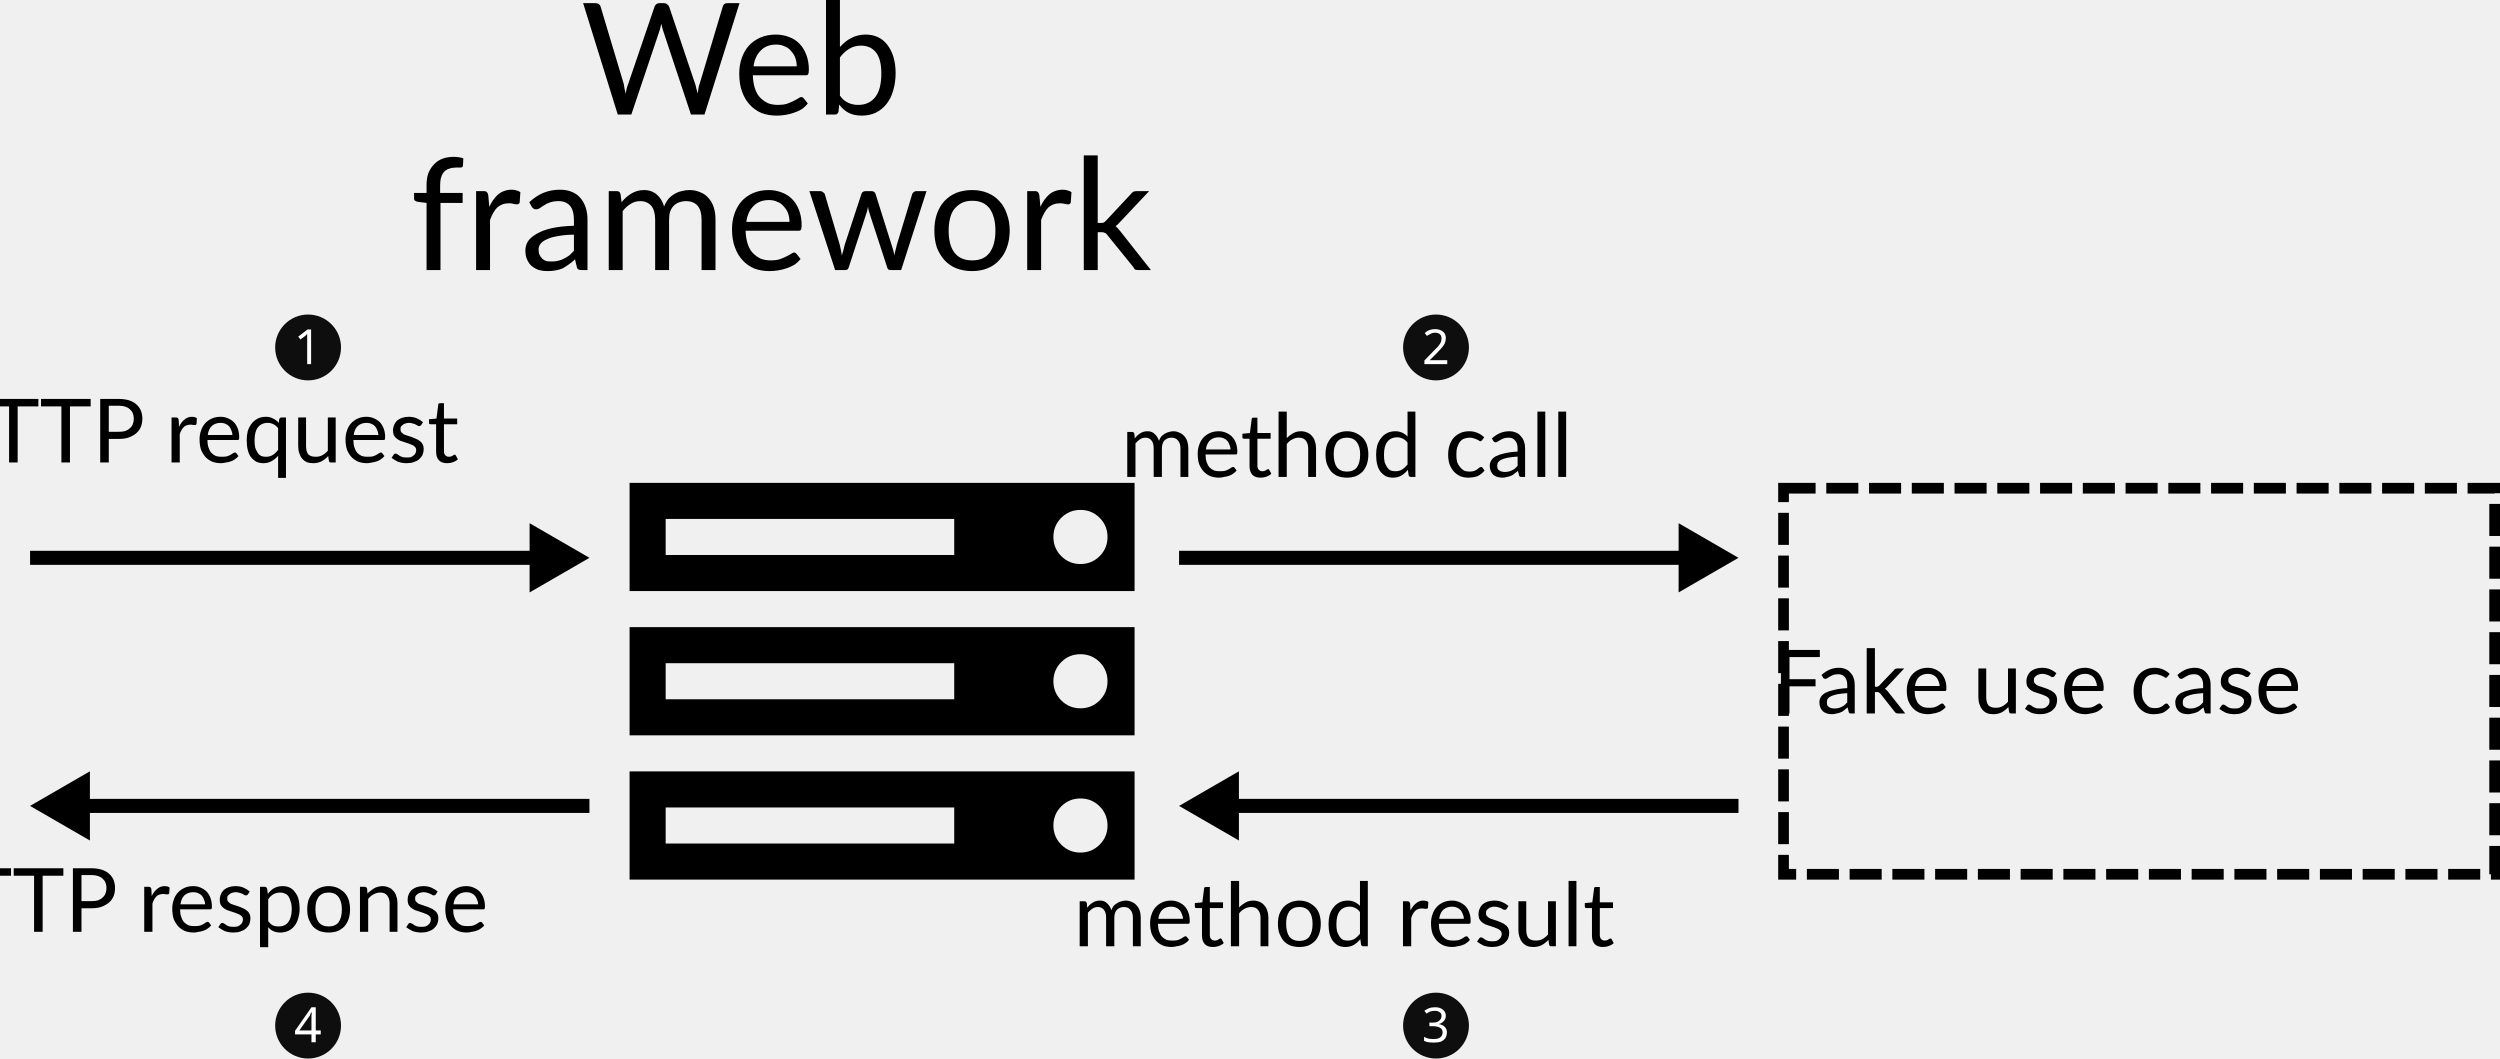
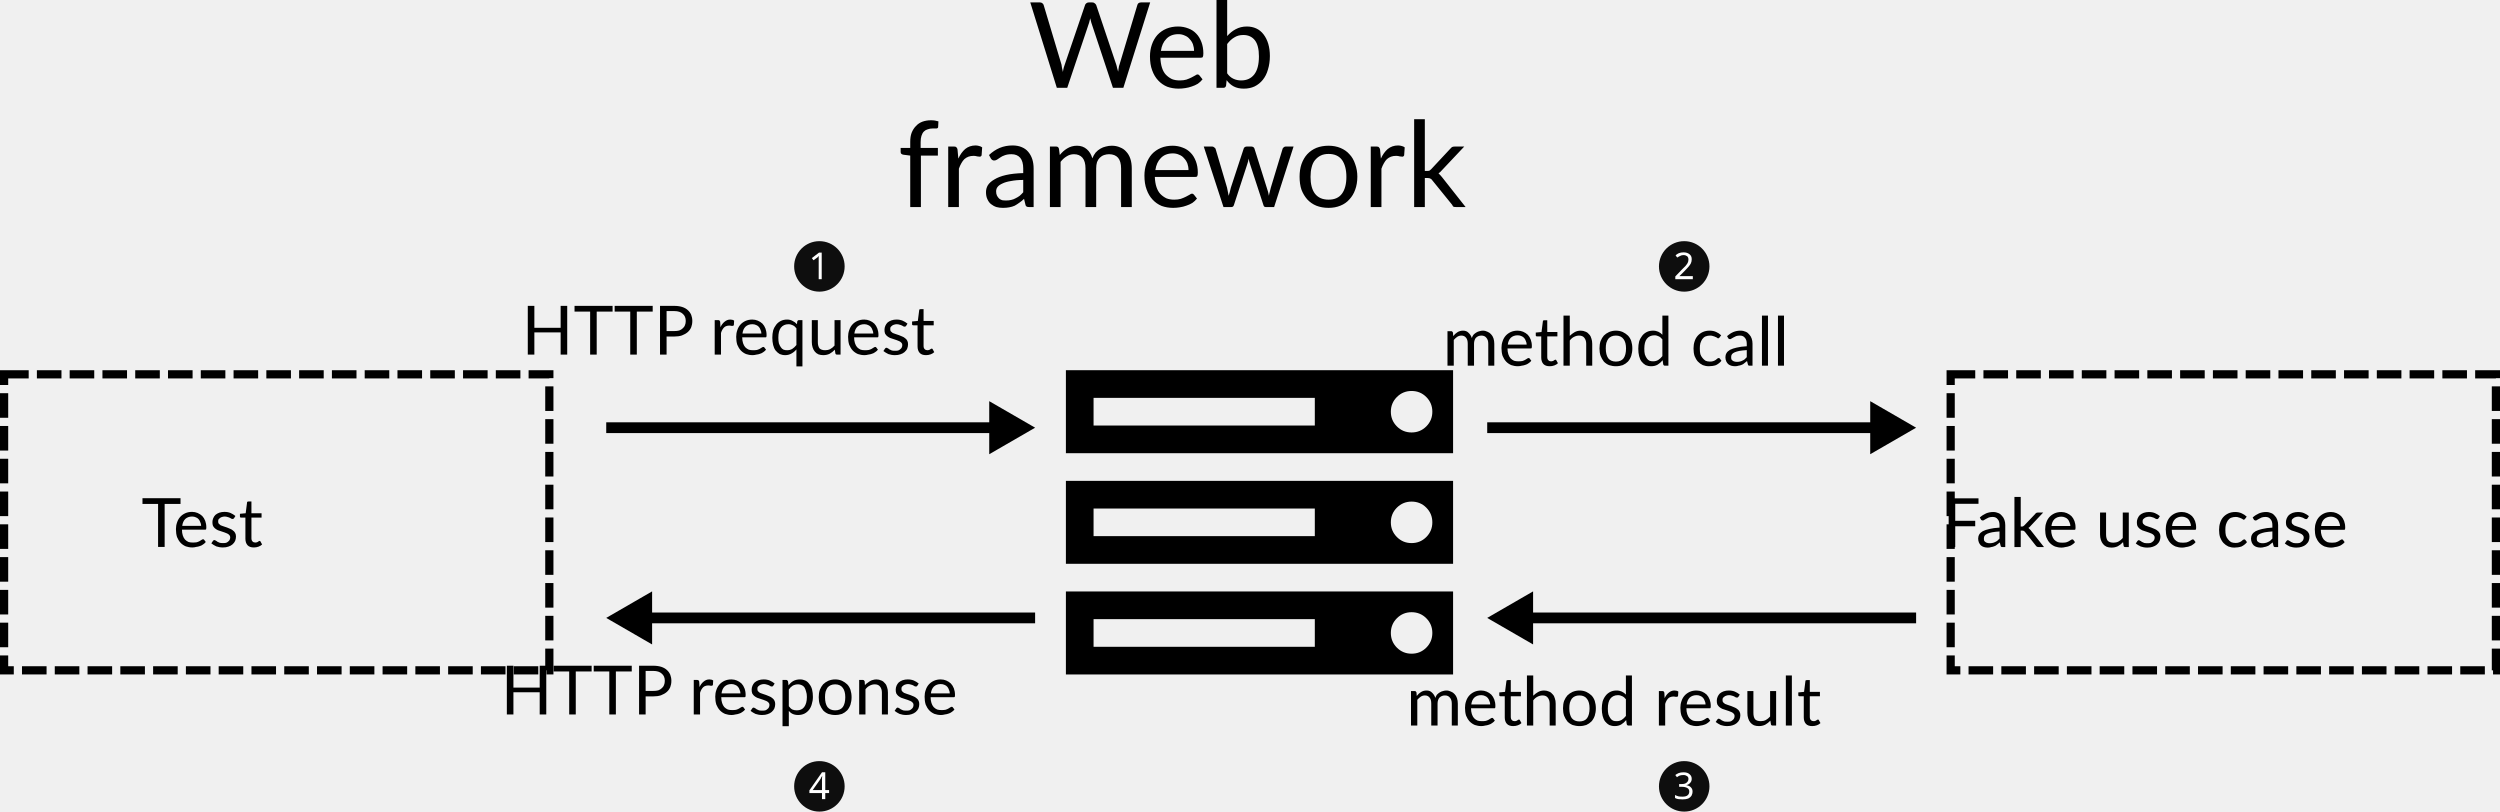
- <svg xmlns="http://www.w3.org/2000/svg" width="109.405mm" height="46.323mm" viewBox="0 0 109.405 46.323" version="1.1" id="svg5077">
+ <svg xmlns="http://www.w3.org/2000/svg" width="142.69mm" height="46.323mm" viewBox="0 0 142.69 46.323" version="1.1" id="svg5077">
  <defs id="defs5071">
    <marker orient="auto" refY="0" refX="0" id="TriangleOutM-7-7-1-2-5-2-7-9" style="overflow:visible">
      <path id="path1723-5-0-8-3-9-8-3-1" d="M 5.77,0 -2.88,5 V -5 Z" style="fill:#000000;fill-opacity:1;fill-rule:evenodd;stroke:#000000;stroke-width:1pt;stroke-opacity:1" transform="scale(0.4)" />
    </marker>
    <marker orient="auto" refY="0" refX="0" id="TriangleOutM-7-7-1-2-5-2-2" style="overflow:visible">
      <path id="path1723-5-0-8-3-9-8-7" d="M 5.77,0 -2.88,5 V -5 Z" style="fill:#000000;fill-opacity:1;fill-rule:evenodd;stroke:#000000;stroke-width:1pt;stroke-opacity:1" transform="scale(0.4)" />
    </marker>
    <marker orient="auto" refY="0" refX="0" id="TriangleOutM-7-6" style="overflow:visible">
      <path id="path1723-5-1" d="M 5.77,0 -2.88,5 V -5 Z" style="fill:#000000;fill-opacity:1;fill-rule:evenodd;stroke:#000000;stroke-width:1pt;stroke-opacity:1" transform="scale(0.4)" />
    </marker>
    <marker orient="auto" refY="0" refX="0" id="TriangleOutM-8" style="overflow:visible">
      <path id="path1723-7" d="M 5.77,0 -2.88,5 V -5 Z" style="fill:#000000;fill-opacity:1;fill-rule:evenodd;stroke:#000000;stroke-width:1pt;stroke-opacity:1" transform="scale(0.4)" />
    </marker>
  </defs>
-   <g id="layer1" transform="translate(-64.954,-134.0499)">
+   <g id="layer1" transform="translate(-31.66887,-134.0499)">
    <path style="fill:none;stroke:#000000;stroke-width:0.615;stroke-linecap:butt;stroke-linejoin:miter;stroke-miterlimit:4;stroke-dasharray:none;stroke-opacity:1;marker-end:url(#TriangleOutM-8)" d="M 66.27,158.461 H 89.003" id="arrow-user-web-framework" />
    <path style="fill:none;stroke:#000000;stroke-width:0.615;stroke-linecap:butt;stroke-linejoin:miter;stroke-miterlimit:4;stroke-dasharray:none;stroke-opacity:1;marker-end:url(#TriangleOutM-7-6)" d="m 116.553,158.461 h 22.733" id="arrow-web-framework-use-case" />
    <path style="fill:none;stroke:#000000;stroke-width:0.615;stroke-linecap:butt;stroke-linejoin:miter;stroke-miterlimit:4;stroke-dasharray:none;stroke-opacity:1;marker-end:url(#TriangleOutM-7-7-1-2-5-2-2)" d="M 141.033,169.318 H 118.299" id="arrow-use-case-web-framework" />
    <path style="fill:none;stroke:#000000;stroke-width:0.615;stroke-linecap:butt;stroke-linejoin:miter;stroke-miterlimit:4;stroke-dasharray:none;stroke-opacity:1;marker-end:url(#TriangleOutM-7-7-1-2-5-2-7-9)" d="M 90.749,169.318 H 68.016" id="arrow-web-framework-user" />
    <path id="web-framework-icon" d="m 94.085,170.965 h 12.628 v -1.578 H 94.085 Z m 0,-6.314 h 12.628 v -1.578 H 94.085 Z m 19.336,5.525 q 0,-0.493 -0.345,-0.839 -0.345,-0.345 -0.839,-0.345 -0.493,0 -0.839,0.345 -0.345,0.345 -0.345,0.839 0,0.493 0.345,0.839 0.345,0.345 0.839,0.345 0.493,0 0.839,-0.345 0.345,-0.345 0.345,-0.839 z M 94.085,158.338 h 12.628 v -1.578 H 94.085 Z m 19.336,5.525 q 0,-0.493 -0.345,-0.839 -0.345,-0.345 -0.839,-0.345 -0.493,0 -0.839,0.345 -0.345,0.345 -0.345,0.839 0,0.493 0.345,0.839 0.345,0.345 0.839,0.345 0.493,0 0.839,-0.345 0.345,-0.345 0.345,-0.839 z m 0,-6.314 q 0,-0.493 -0.345,-0.839 -0.345,-0.345 -0.839,-0.345 -0.493,0 -0.839,0.345 -0.345,0.345 -0.345,0.839 0,0.493 0.345,0.839 0.345,0.345 0.839,0.345 0.493,0 0.839,-0.345 0.345,-0.345 0.345,-0.839 z m 1.184,10.26 v 4.735 H 92.506 v -4.735 z m 0,-6.314 v 4.735 H 92.506 v -4.735 z m 0,-6.314 v 4.735 H 92.506 v -4.735 z" style="display:inline;stroke-width:0.012" />
    <text xml:space="preserve" style="font-style:normal;font-variant:normal;font-weight:normal;font-stretch:normal;font-size:6.806px;line-height:1;font-family:Lato;-inkscape-font-specification:Lato;text-align:center;letter-spacing:0px;word-spacing:0px;text-anchor:middle;display:inline;fill:#000000;fill-opacity:1;stroke:none;stroke-width:0.128" x="103.494" y="139.063" id="web-framework-text">
      <tspan id="tspan2190-6" x="103.494" y="139.063" style="font-style:normal;font-variant:normal;font-weight:normal;font-stretch:normal;font-size:6.806px;line-height:1;font-family:Lato;-inkscape-font-specification:Lato;text-align:center;text-anchor:middle;stroke-width:0.128">Web</tspan>
      <tspan x="103.494" y="145.869" style="font-style:normal;font-variant:normal;font-weight:normal;font-stretch:normal;font-size:6.806px;line-height:1;font-family:Lato;-inkscape-font-specification:Lato;text-align:center;text-anchor:middle;stroke-width:0.128" id="tspan2212">framework</tspan>
    </text>
    <text xml:space="preserve" style="font-style:normal;font-variant:normal;font-weight:normal;font-stretch:normal;font-size:6.806px;line-height:1;font-family:Lato;-inkscape-font-specification:Lato;text-align:center;letter-spacing:0px;word-spacing:0px;text-anchor:middle;display:inline;fill:#000000;fill-opacity:1;stroke:none;stroke-width:0.128" x="77.59" y="154.289" id="web-framework-text-9">
      <tspan x="77.59" y="154.289" style="font-style:normal;font-variant:normal;font-weight:normal;font-stretch:normal;font-size:3.881px;line-height:1;font-family:Lato;-inkscape-font-specification:Lato;text-align:center;text-anchor:middle;stroke-width:0.128" id="tspan2212-0">HTTP request</tspan>
    </text>
    <text xml:space="preserve" style="font-style:normal;font-variant:normal;font-weight:normal;font-stretch:normal;font-size:6.806px;line-height:1;font-family:Lato;-inkscape-font-specification:Lato;text-align:center;letter-spacing:0px;word-spacing:0px;text-anchor:middle;display:inline;fill:#000000;fill-opacity:1;stroke:none;stroke-width:0.128" x="128.257" y="154.924" id="web-framework-text-9-2">
      <tspan x="128.257" y="154.924" style="font-style:normal;font-variant:normal;font-weight:normal;font-stretch:normal;font-size:3.881px;line-height:1;font-family:Lato;-inkscape-font-specification:Lato;text-align:center;text-anchor:middle;stroke-width:0.128" id="tspan2212-0-3">method call</tspan>
    </text>
    <text xml:space="preserve" style="font-style:normal;font-variant:normal;font-weight:normal;font-stretch:normal;font-size:6.806px;line-height:1;font-family:Lato;-inkscape-font-specification:Lato;text-align:center;letter-spacing:0px;word-spacing:0px;text-anchor:middle;display:inline;fill:#000000;fill-opacity:1;stroke:none;stroke-width:0.128" x="128.135" y="175.462" id="web-framework-text-9-2-7">
      <tspan x="128.135" y="175.462" style="font-style:normal;font-variant:normal;font-weight:normal;font-stretch:normal;font-size:3.881px;line-height:1;font-family:Lato;-inkscape-font-specification:Lato;text-align:center;text-anchor:middle;stroke-width:0.128" id="tspan2212-0-3-5">method result</tspan>
    </text>
    <text xml:space="preserve" style="font-style:normal;font-variant:normal;font-weight:normal;font-stretch:normal;font-size:6.806px;line-height:1;font-family:Lato;-inkscape-font-specification:Lato;text-align:center;letter-spacing:0px;word-spacing:0px;text-anchor:middle;display:inline;fill:#000000;fill-opacity:1;stroke:none;stroke-width:0.128" x="77.643" y="174.827" id="web-framework-text-9-9">
      <tspan x="77.643" y="174.827" style="font-style:normal;font-variant:normal;font-weight:normal;font-stretch:normal;font-size:3.881px;line-height:1;font-family:Lato;-inkscape-font-specification:Lato;text-align:center;text-anchor:middle;stroke-width:0.128" id="tspan2212-0-2">HTTP response</tspan>
    </text>
    <rect style="fill:none;fill-opacity:1;stroke:#000000;stroke-width:0.468;stroke-miterlimit:4;stroke-dasharray:1.403, 0.468;stroke-dashoffset:0;stroke-opacity:1" id="storage-wrapper-box" width="31.12" height="16.895" x="143.005" y="155.415" />
    <text xml:space="preserve" style="font-style:normal;font-variant:normal;font-weight:normal;font-stretch:normal;font-size:6.806px;line-height:1;font-family:Lato;-inkscape-font-specification:Lato;text-align:center;letter-spacing:0px;word-spacing:0px;text-anchor:middle;display:inline;fill:#000000;fill-opacity:1;stroke:none;stroke-width:0.128" x="158.461" y="165.276" id="web-framework-text-9-28">
      <tspan x="158.461" y="165.276" style="font-style:normal;font-variant:normal;font-weight:normal;font-stretch:normal;font-size:3.881px;line-height:1;font-family:Lato;-inkscape-font-specification:Lato;text-align:center;text-anchor:middle;stroke-width:0.128" id="tspan2212-0-9">Fake use case</tspan>
    </text>
    <text xml:space="preserve" style="font-style:normal;font-weight:normal;font-size:10.583px;line-height:1.25;font-family:sans-serif;letter-spacing:0px;word-spacing:0px;fill:#000000;fill-opacity:1;stroke:none;stroke-width:0.265" x="74.954" y="144.446" id="text5858">
      <tspan id="tspan5856" x="74.954" y="153.979" style="stroke-width:0.265" />
    </text>
    <g id="g5867" transform="translate(3.623486,5.007376)">
      <circle r="1.441" cy="144.248" cx="74.813" id="path5846" style="fill:#0e0e0e;fill-opacity:1;stroke:none;stroke-width:0.431;stroke-miterlimit:4;stroke-dasharray:1.292, 0.431;stroke-dashoffset:0;stroke-opacity:1" />
      <text id="text5862" y="144.976" x="74.196" style="font-style:normal;font-weight:normal;font-size:10.583px;line-height:1.25;font-family:sans-serif;letter-spacing:0px;word-spacing:0px;fill:#ffffff;fill-opacity:1;stroke:none;stroke-width:0.265" xml:space="preserve">
        <tspan style="font-size:2.117px;fill:#ffffff;fill-opacity:1;stroke-width:0.265" y="144.976" x="74.196" id="tspan5860">1</tspan>
      </text>
    </g>
    <g id="g5867-9" transform="translate(52.98372,5.007376)">
      <circle r="1.441" cy="144.248" cx="74.813" id="path5846-7" style="fill:#0e0e0e;fill-opacity:1;stroke:none;stroke-width:0.431;stroke-miterlimit:4;stroke-dasharray:1.292, 0.431;stroke-dashoffset:0;stroke-opacity:1" />
      <text id="text5862-2" y="144.976" x="74.196" style="font-style:normal;font-weight:normal;font-size:10.583px;line-height:1.25;font-family:sans-serif;letter-spacing:0px;word-spacing:0px;fill:#ffffff;fill-opacity:1;stroke:none;stroke-width:0.265" xml:space="preserve">
        <tspan style="font-size:2.117px;fill:#ffffff;fill-opacity:1;stroke-width:0.265" y="144.976" x="74.196" id="tspan5860-2">2</tspan>
      </text>
    </g>
    <g id="g5867-8" transform="translate(3.623486,34.68386)">
      <circle r="1.441" cy="144.248" cx="74.813" id="path5846-3" style="fill:#0e0e0e;fill-opacity:1;stroke:none;stroke-width:0.431;stroke-miterlimit:4;stroke-dasharray:1.292, 0.431;stroke-dashoffset:0;stroke-opacity:1" />
      <text id="text5862-7" y="144.976" x="74.196" style="font-style:normal;font-weight:normal;font-size:10.583px;line-height:1.25;font-family:sans-serif;letter-spacing:0px;word-spacing:0px;fill:#ffffff;fill-opacity:1;stroke:none;stroke-width:0.265" xml:space="preserve">
        <tspan style="font-size:2.117px;fill:#ffffff;fill-opacity:1;stroke-width:0.265" y="144.976" x="74.196" id="tspan5860-8">4</tspan>
      </text>
    </g>
    <g id="g5867-9-2" transform="translate(52.98372,34.68386)">
      <circle r="1.441" cy="144.248" cx="74.813" id="path5846-7-1" style="fill:#0e0e0e;fill-opacity:1;stroke:none;stroke-width:0.431;stroke-miterlimit:4;stroke-dasharray:1.292, 0.431;stroke-dashoffset:0;stroke-opacity:1" />
      <text id="text5862-2-0" y="144.976" x="74.196" style="font-style:normal;font-weight:normal;font-size:10.583px;line-height:1.25;font-family:sans-serif;letter-spacing:0px;word-spacing:0px;fill:#ffffff;fill-opacity:1;stroke:none;stroke-width:0.265" xml:space="preserve">
        <tspan style="font-size:2.117px;fill:#ffffff;fill-opacity:1;stroke-width:0.265" y="144.976" x="74.196" id="tspan5860-2-5">3</tspan>
      </text>
    </g>
+     <rect style="fill:none;fill-opacity:1;stroke:#000000;stroke-width:0.468;stroke-miterlimit:4;stroke-dasharray:1.403, 0.468;stroke-dashoffset:0;stroke-opacity:1" id="storage-wrapper-box-9" width="31.12" height="16.895" x="31.903" y="155.415" />
+     <text xml:space="preserve" style="font-style:normal;font-variant:normal;font-weight:normal;font-stretch:normal;font-size:6.806px;line-height:1;font-family:Lato;-inkscape-font-specification:Lato;text-align:center;letter-spacing:0px;word-spacing:0px;text-anchor:middle;display:inline;fill:#000000;fill-opacity:1;stroke:none;stroke-width:0.128" x="47.562" y="165.269" id="web-framework-text-9-28-4">
+       <tspan x="47.562" y="165.269" style="font-style:normal;font-variant:normal;font-weight:normal;font-stretch:normal;font-size:3.881px;line-height:1;font-family:Lato;-inkscape-font-specification:Lato;text-align:center;text-anchor:middle;stroke-width:0.128" id="tspan2212-0-9-5">Test</tspan>
+     </text>
  </g>
</svg>
